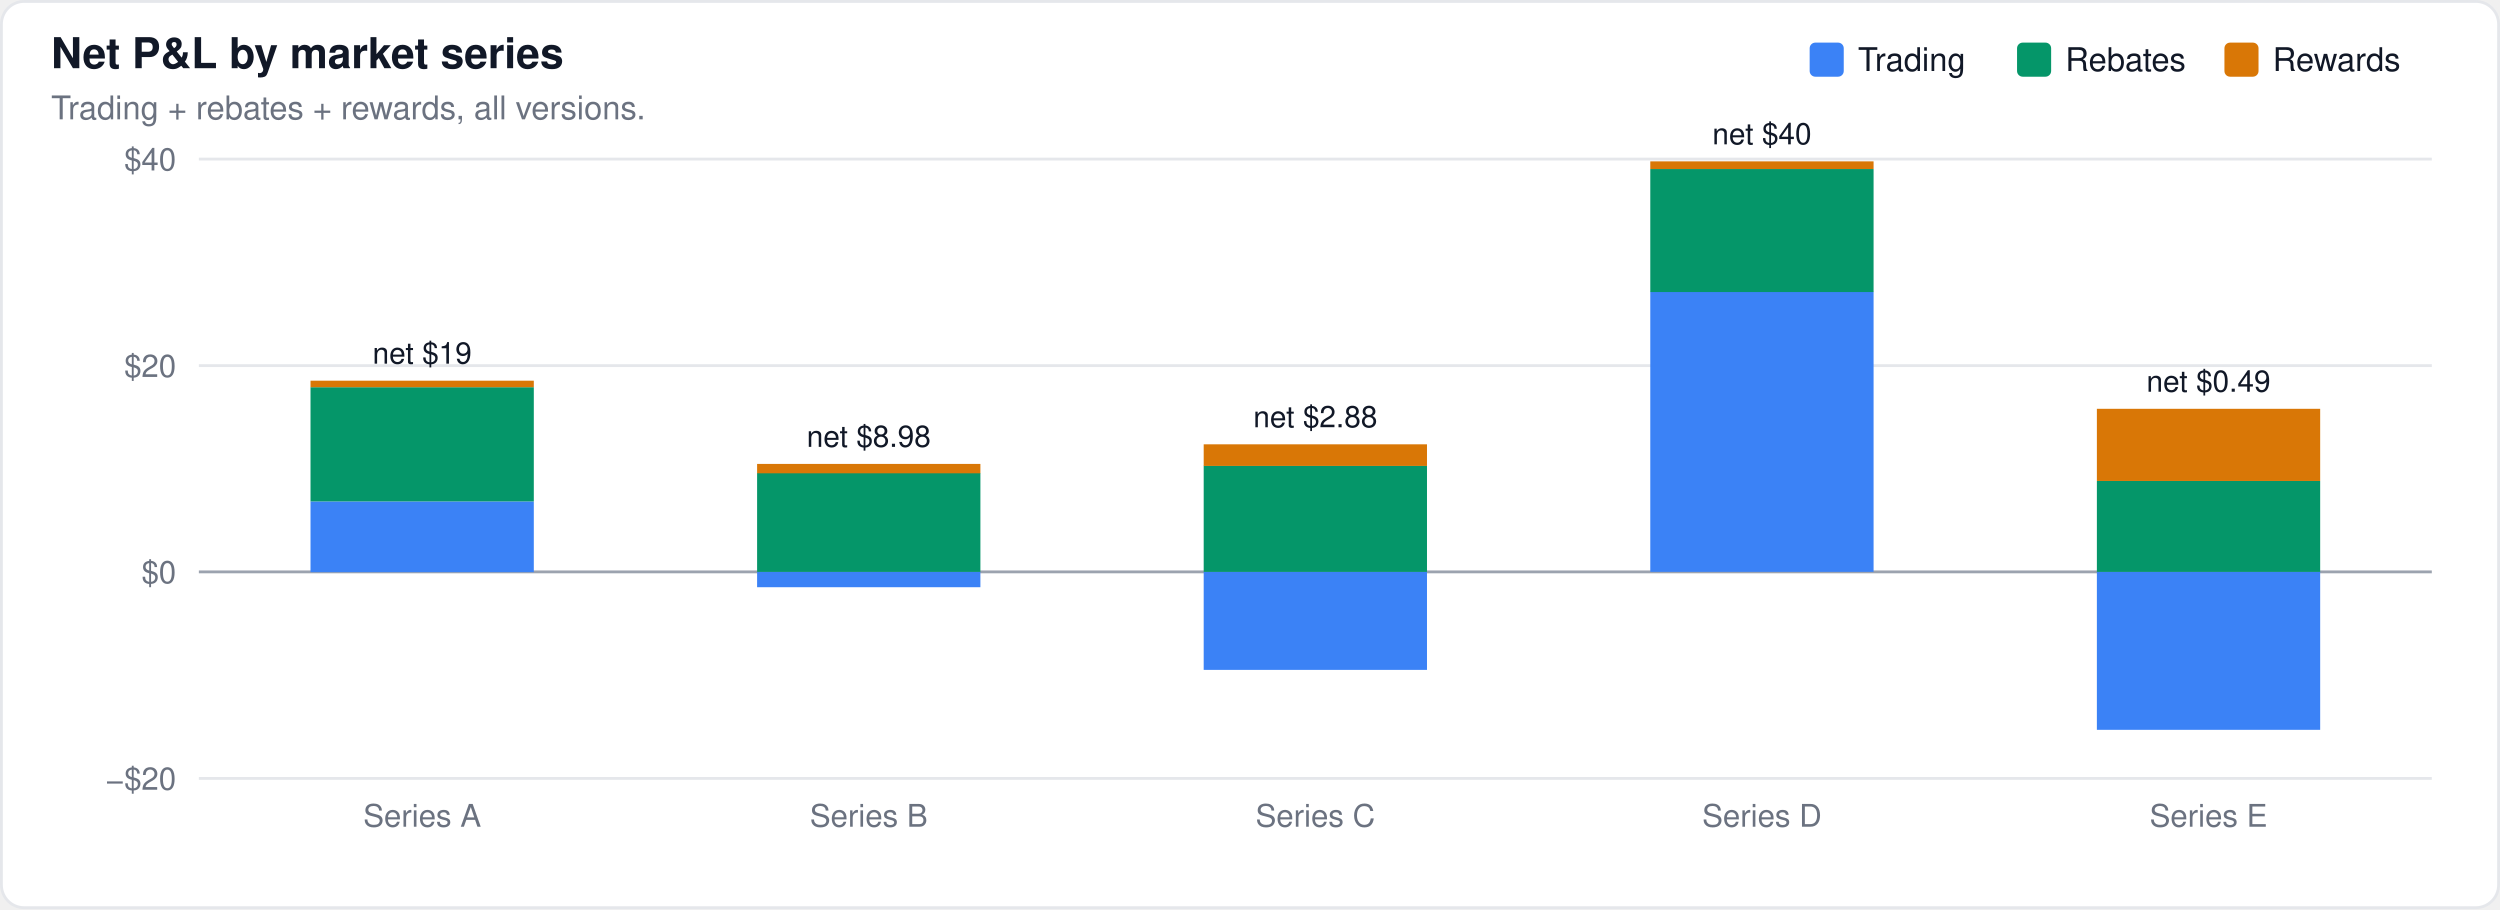
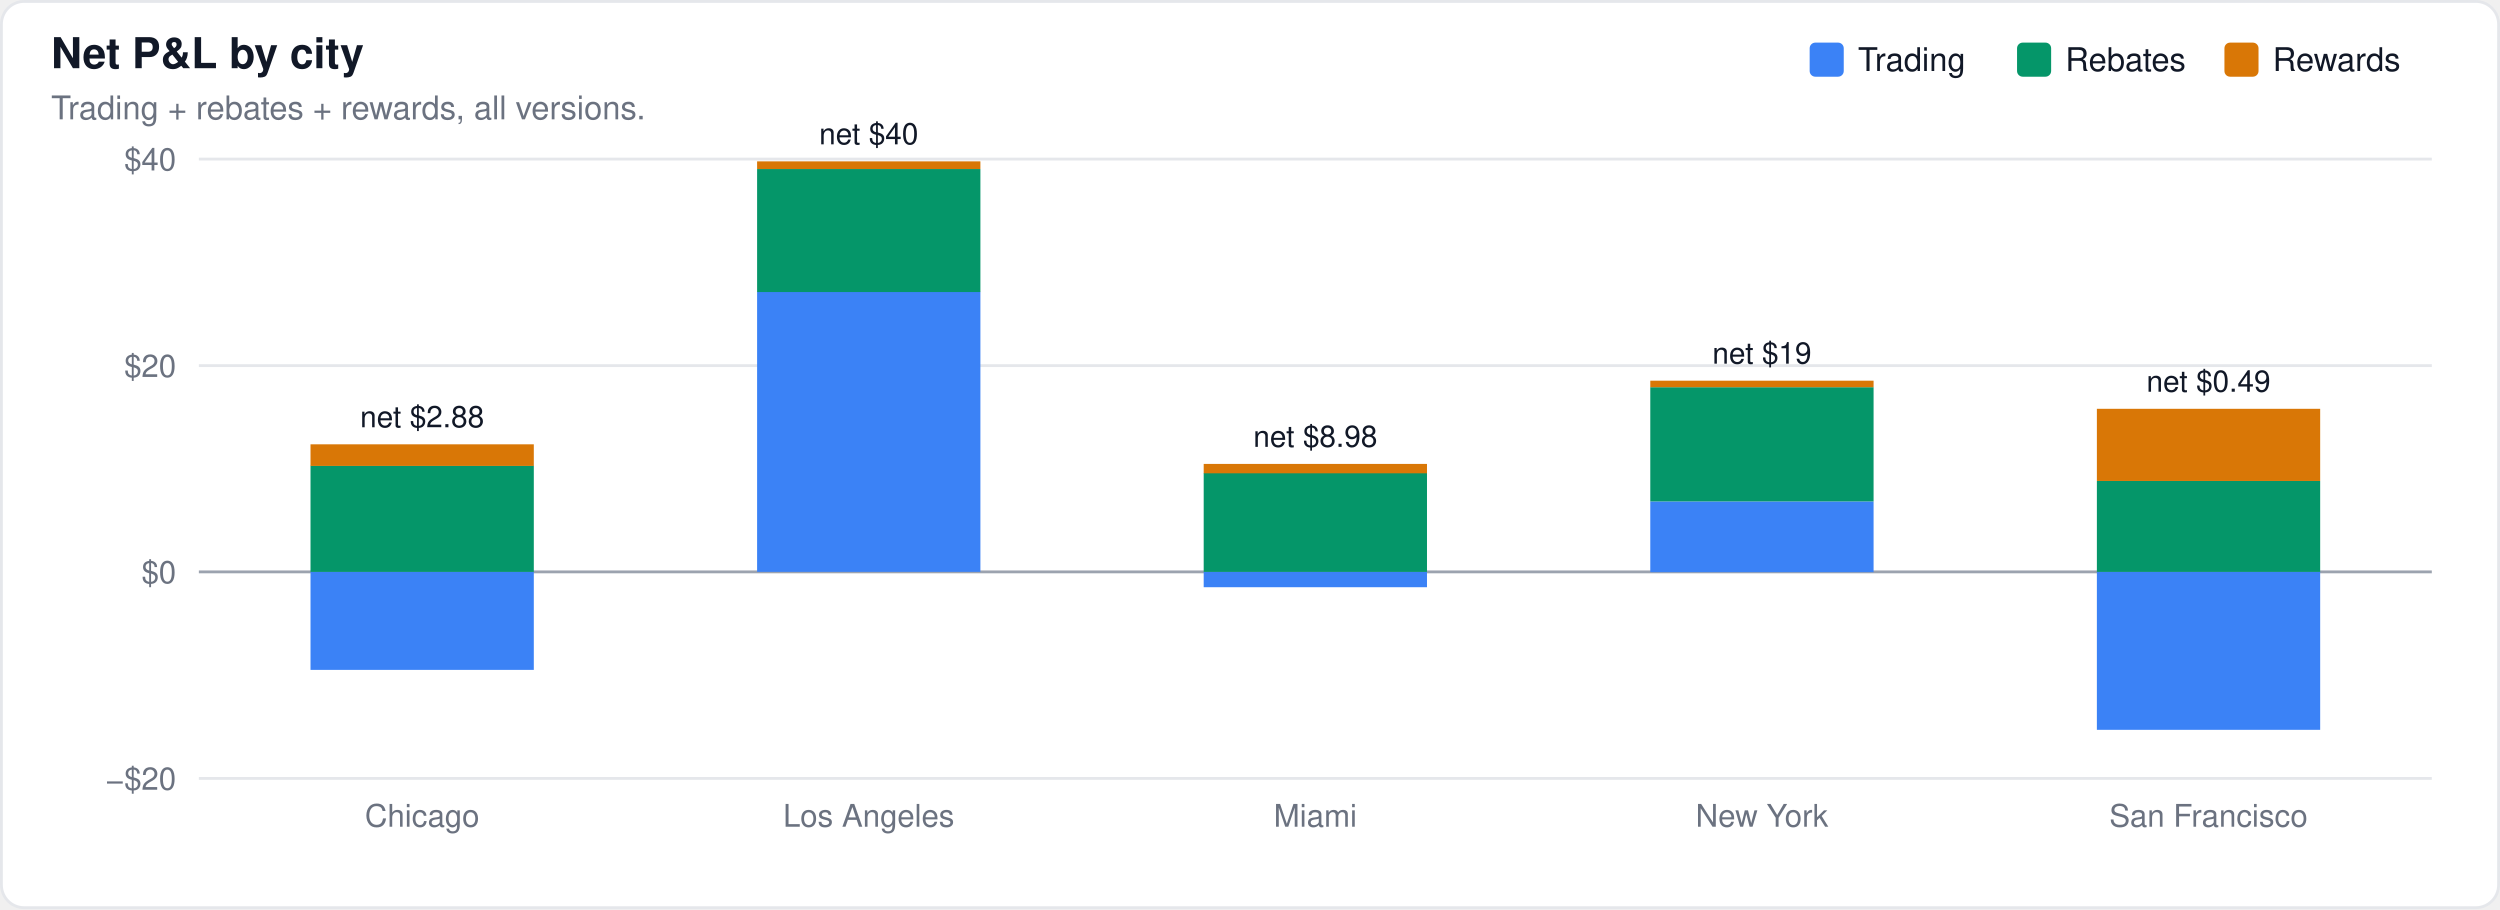
<svg xmlns="http://www.w3.org/2000/svg" width="880" height="320" viewBox="0 0 880 320" font-family="-apple-system,BlinkMacSystemFont,Segoe UI,Helvetica,Arial,sans-serif">
  <rect x="0.5" y="0.5" width="879" height="319" rx="8" fill="#ffffff" stroke="#e5e7eb" />
-   <text x="18" y="24" font-size="15" font-weight="600" fill="#111827">Net P&amp;L by market series</text>
+   <text x="18" y="24" font-size="15" font-weight="600" fill="#111827">Net P&amp;L by city</text>
  <text x="18" y="42" font-size="11.5" fill="#6b7280">Trading + rebates + rewards, all versions.</text>
  <line x1="70" x2="856" y1="274.0" y2="274.0" stroke="#e5e7eb" stroke-width="1" />
  <text x="62" y="278.0" font-size="11" text-anchor="end" fill="#6b7280">−$20</text>
  <line x1="70" x2="856" y1="201.3" y2="201.3" stroke="#9ca3af" stroke-width="1" />
  <text x="62" y="205.3" font-size="11" text-anchor="end" fill="#6b7280">$0</text>
  <line x1="70" x2="856" y1="128.7" y2="128.7" stroke="#e5e7eb" stroke-width="1" />
  <text x="62" y="132.7" font-size="11" text-anchor="end" fill="#6b7280">$20</text>
  <line x1="70" x2="856" y1="56.0" y2="56.0" stroke="#e5e7eb" stroke-width="1" />
  <text x="62" y="60.0" font-size="11" text-anchor="end" fill="#6b7280">$40</text>
-   <rect x="109.3" y="176.5" width="78.6" height="24.9" fill="#3b82f6" fill-opacity="1.0" />
-   <rect x="109.3" y="136.3" width="78.6" height="40.2" fill="#059669" fill-opacity="1.0" />
-   <rect x="109.3" y="134.0" width="78.6" height="2.3" fill="#d97706" fill-opacity="1.0" />
-   <text x="148.6" y="128.0" font-size="10.5" text-anchor="middle" fill="#111827" font-weight="400">net $19</text>
-   <rect x="266.5" y="201.3" width="78.6" height="5.4" fill="#3b82f6" fill-opacity="1.0" />
-   <rect x="266.5" y="166.5" width="78.6" height="34.8" fill="#059669" fill-opacity="1.0" />
-   <rect x="266.5" y="163.3" width="78.6" height="3.3" fill="#d97706" fill-opacity="1.0" />
-   <text x="305.8" y="157.3" font-size="10.5" text-anchor="middle" fill="#111827" font-weight="400">net $8.98</text>
-   <rect x="423.7" y="201.3" width="78.6" height="34.5" fill="#3b82f6" fill-opacity="1.0" />
-   <rect x="423.7" y="163.9" width="78.6" height="37.4" fill="#059669" fill-opacity="1.0" />
-   <rect x="423.7" y="156.4" width="78.6" height="7.6" fill="#d97706" fill-opacity="1.0" />
-   <text x="463.0" y="150.4" font-size="10.5" text-anchor="middle" fill="#111827" font-weight="400">net $2.88</text>
-   <rect x="580.9" y="102.7" width="78.6" height="98.6" fill="#3b82f6" fill-opacity="1.0" />
-   <rect x="580.9" y="59.5" width="78.6" height="43.3" fill="#059669" fill-opacity="1.0" />
-   <rect x="580.9" y="56.8" width="78.6" height="2.7" fill="#d97706" fill-opacity="1.0" />
-   <text x="620.2" y="50.8" font-size="10.5" text-anchor="middle" fill="#111827" font-weight="400">net $40</text>
+   <rect x="109.3" y="201.3" width="78.6" height="34.5" fill="#3b82f6" fill-opacity="1.0" />
+   <rect x="109.3" y="163.9" width="78.6" height="37.4" fill="#059669" fill-opacity="1.0" />
+   <rect x="109.3" y="156.4" width="78.6" height="7.6" fill="#d97706" fill-opacity="1.0" />
+   <text x="148.6" y="150.4" font-size="10.5" text-anchor="middle" fill="#111827" font-weight="400">net $2.88</text>
+   <rect x="266.5" y="102.7" width="78.6" height="98.6" fill="#3b82f6" fill-opacity="1.0" />
+   <rect x="266.5" y="59.5" width="78.6" height="43.3" fill="#059669" fill-opacity="1.0" />
+   <rect x="266.5" y="56.8" width="78.6" height="2.7" fill="#d97706" fill-opacity="1.0" />
+   <text x="305.8" y="50.8" font-size="10.5" text-anchor="middle" fill="#111827" font-weight="400">net $40</text>
+   <rect x="423.7" y="201.3" width="78.6" height="5.4" fill="#3b82f6" fill-opacity="1.0" />
+   <rect x="423.7" y="166.5" width="78.6" height="34.8" fill="#059669" fill-opacity="1.0" />
+   <rect x="423.7" y="163.3" width="78.6" height="3.3" fill="#d97706" fill-opacity="1.0" />
+   <text x="463.0" y="157.3" font-size="10.5" text-anchor="middle" fill="#111827" font-weight="400">net $8.98</text>
+   <rect x="580.9" y="176.5" width="78.6" height="24.9" fill="#3b82f6" fill-opacity="1.0" />
+   <rect x="580.9" y="136.3" width="78.6" height="40.2" fill="#059669" fill-opacity="1.0" />
+   <rect x="580.9" y="134.0" width="78.6" height="2.3" fill="#d97706" fill-opacity="1.0" />
+   <text x="620.2" y="128.0" font-size="10.5" text-anchor="middle" fill="#111827" font-weight="400">net $19</text>
  <rect x="738.1" y="201.3" width="78.6" height="55.6" fill="#3b82f6" fill-opacity="1.0" />
  <rect x="738.1" y="169.3" width="78.6" height="32.0" fill="#059669" fill-opacity="1.0" />
  <rect x="738.1" y="143.9" width="78.6" height="25.4" fill="#d97706" fill-opacity="1.0" />
  <text x="777.4" y="137.9" font-size="10.5" text-anchor="middle" fill="#111827" font-weight="400">net $0.49</text>
  <rect x="783.0" y="15" width="12" height="12" rx="2" fill="#d97706" />
  <text x="800.0" y="25" font-size="11.5" fill="#111827">Rewards</text>
  <rect x="710.0" y="15" width="12" height="12" rx="2" fill="#059669" />
  <text x="727.0" y="25" font-size="11.5" fill="#111827">Rebates</text>
  <rect x="637.0" y="15" width="12" height="12" rx="2" fill="#3b82f6" />
  <text x="654.0" y="25" font-size="11.5" fill="#111827">Trading</text>
-   <text x="148.6" y="291" font-size="11" text-anchor="middle" fill="#6b7280">Series A</text>
-   <text x="305.8" y="291" font-size="11" text-anchor="middle" fill="#6b7280">Series B</text>
-   <text x="463.0" y="291" font-size="11" text-anchor="middle" fill="#6b7280">Series C</text>
-   <text x="620.2" y="291" font-size="11" text-anchor="middle" fill="#6b7280">Series D</text>
-   <text x="777.4" y="291" font-size="11" text-anchor="middle" fill="#6b7280">Series E</text>
+   <text x="148.6" y="291" font-size="11" text-anchor="middle" fill="#6b7280">Chicago</text>
+   <text x="305.8" y="291" font-size="11" text-anchor="middle" fill="#6b7280">Los Angeles</text>
+   <text x="463.0" y="291" font-size="11" text-anchor="middle" fill="#6b7280">Miami</text>
+   <text x="620.2" y="291" font-size="11" text-anchor="middle" fill="#6b7280">New York</text>
+   <text x="777.4" y="291" font-size="11" text-anchor="middle" fill="#6b7280">San Francisco</text>
</svg>
